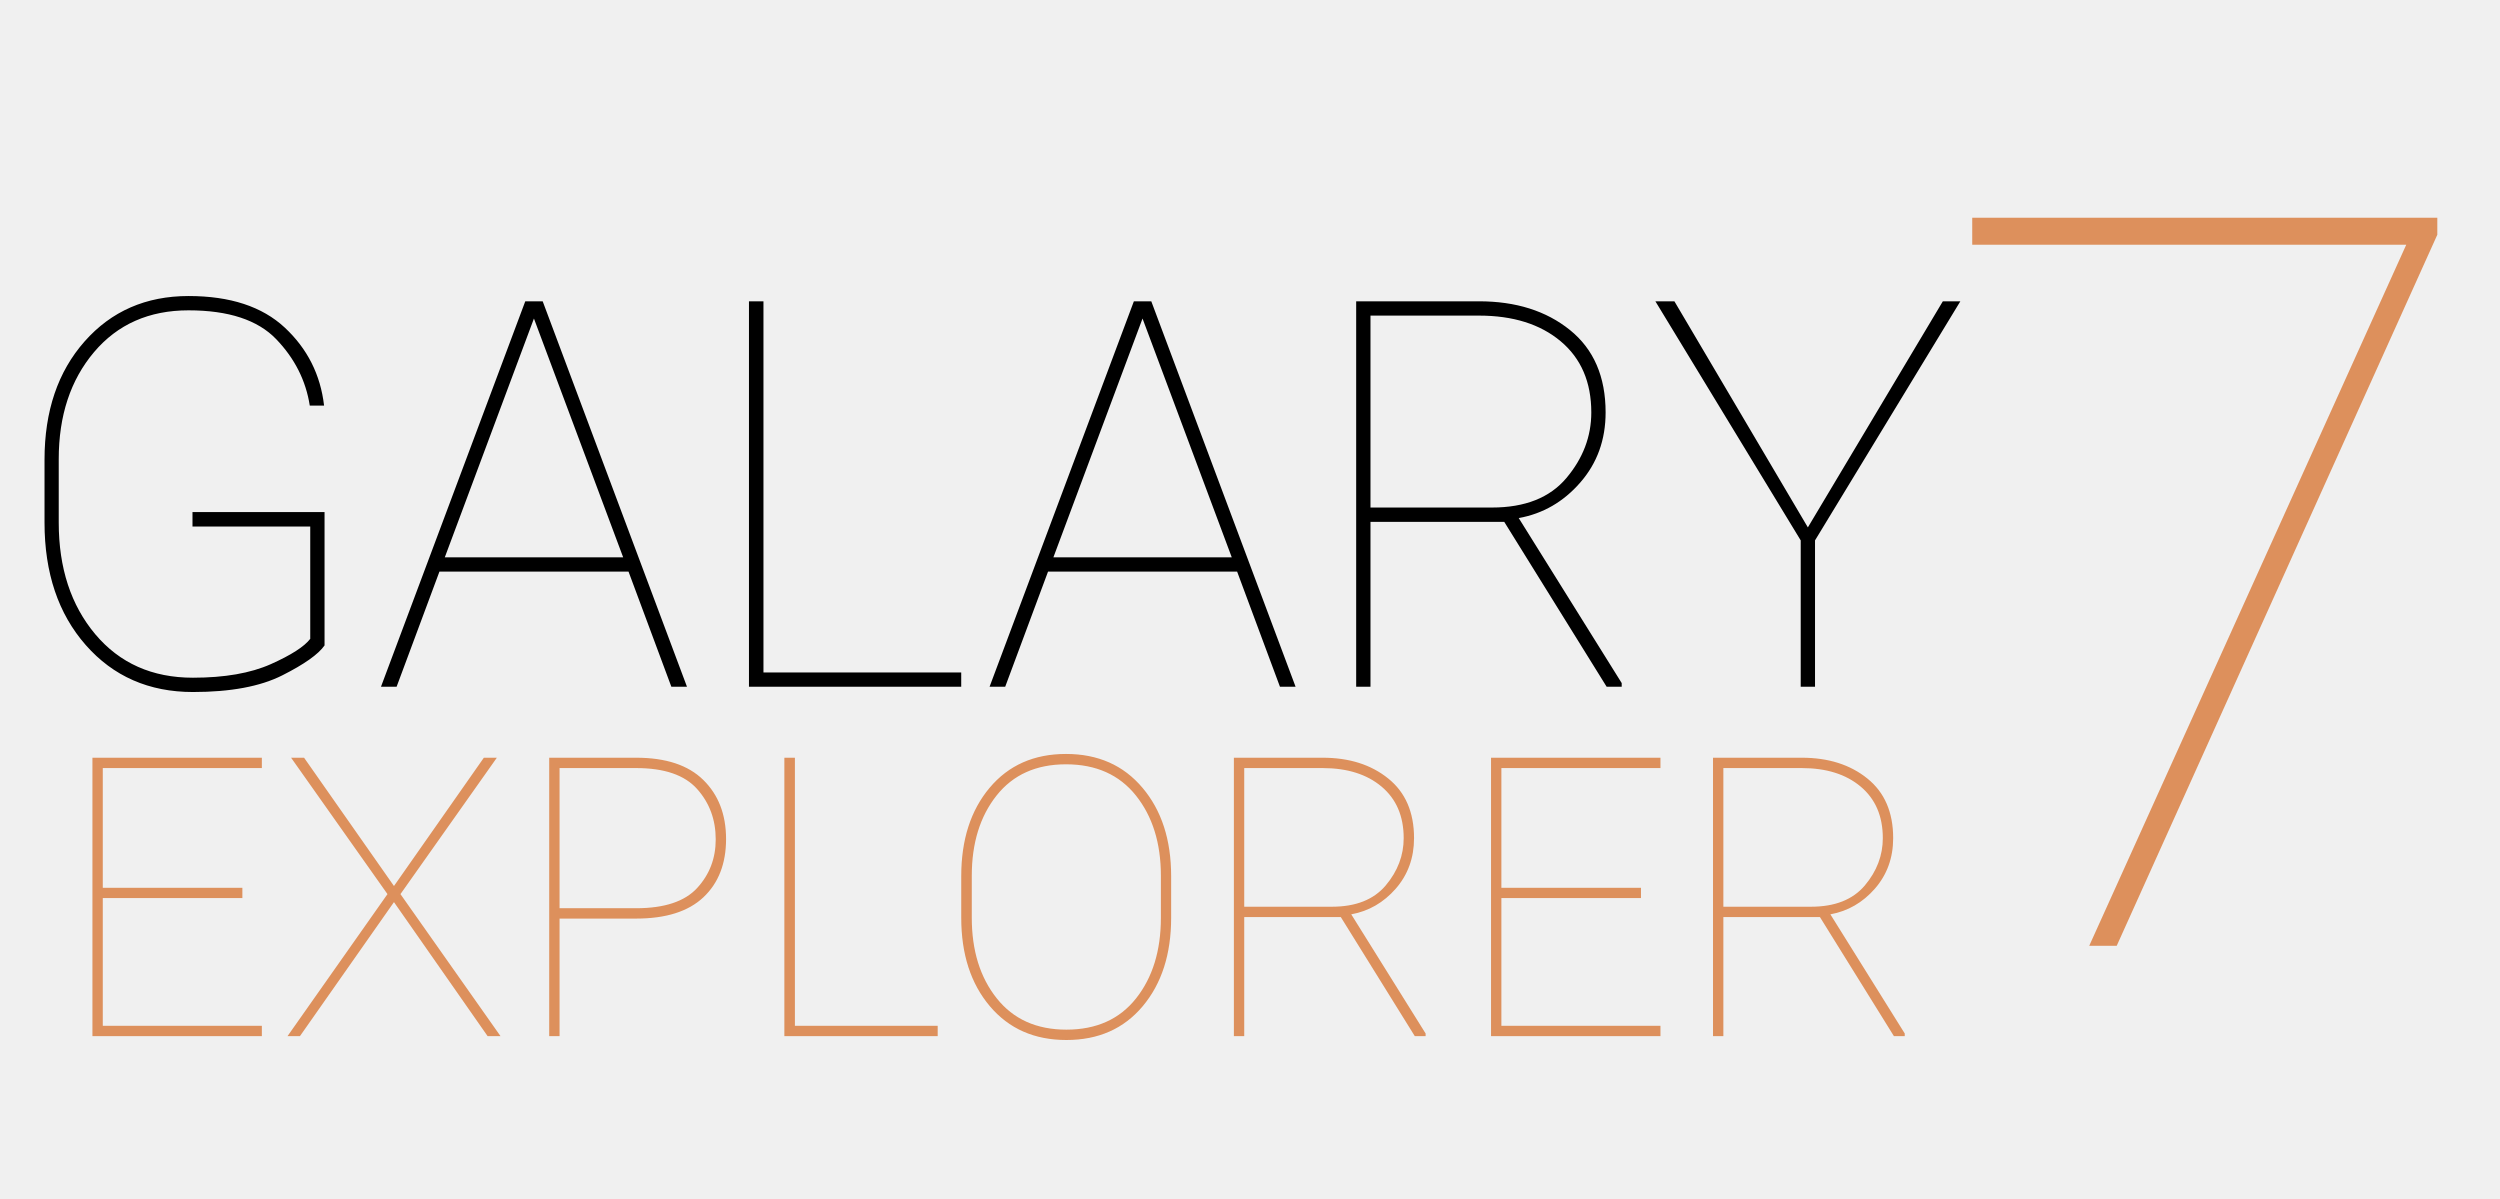
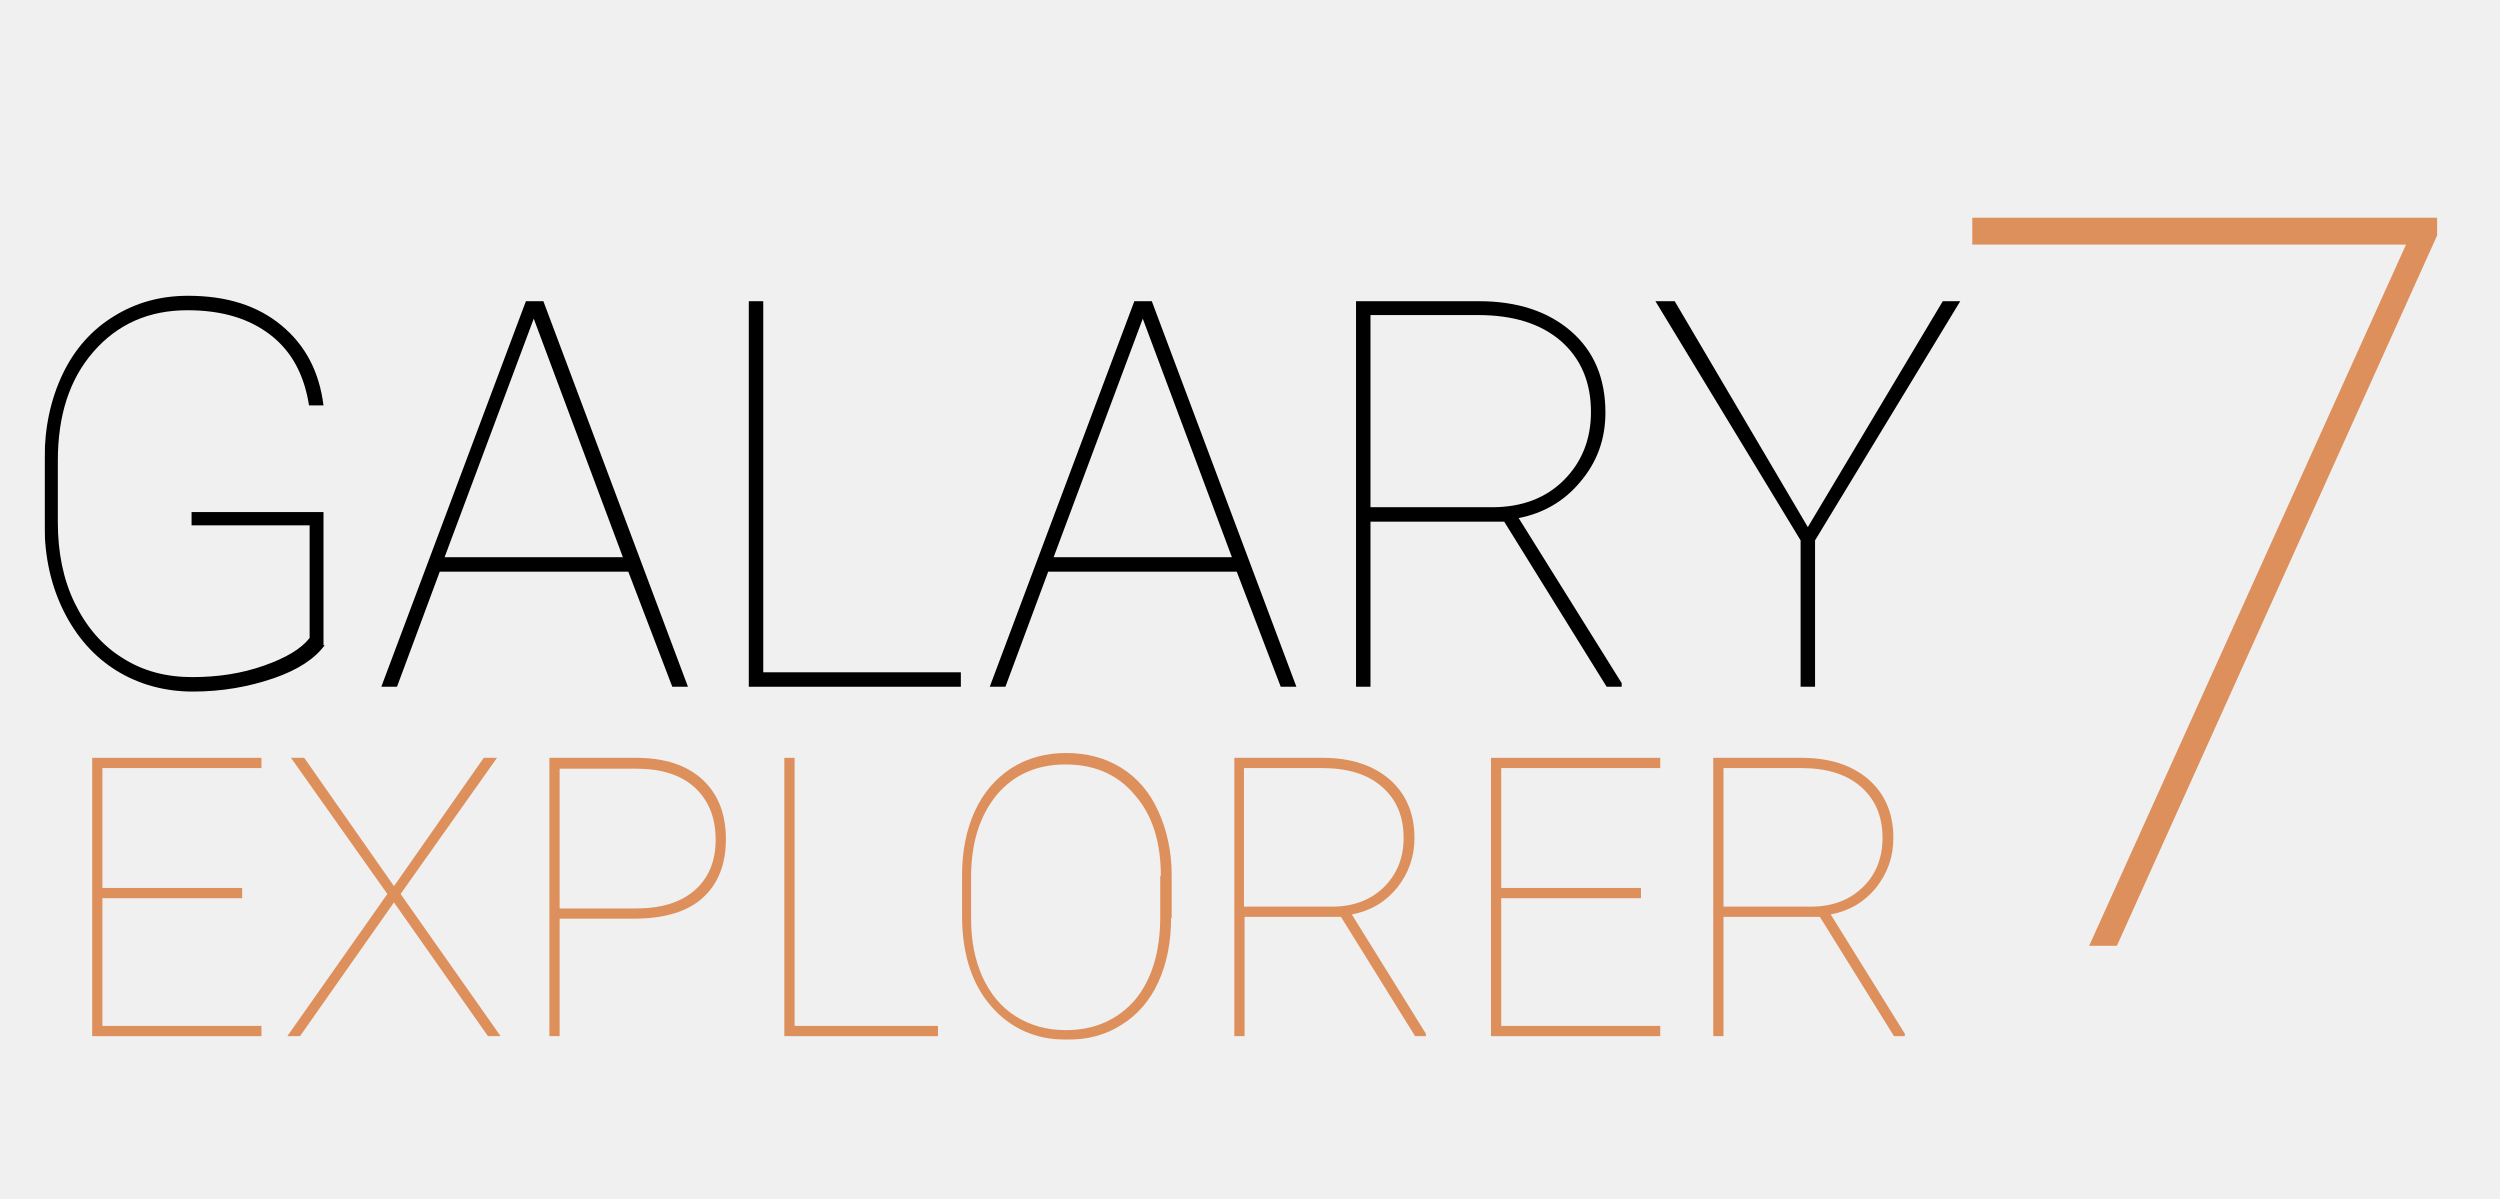
- <svg xmlns="http://www.w3.org/2000/svg" xmlns:xlink="http://www.w3.org/1999/xlink" width="415" height="199" viewBox="0 0 415 199">
-   <defs>
-     <rect id="rect-1" width="415" height="199" x="0" y="0" />
-     <mask id="mask-2" maskContentUnits="userSpaceOnUse" maskUnits="userSpaceOnUse">
-       <rect width="415" height="199" x="0" y="0" fill="black" />
-       <use fill="white" xlink:href="#rect-1" />
+ <svg xmlns="http://www.w3.org/2000/svg" version="1.1" id="Layer_1" x="0px" y="0px" viewBox="-292 401 415 199" style="enable-background:new -292 401 415 199;" xml:space="preserve">
+   <style type="text/css">
+ 	.st0{fill:none;}
+ 	.st1{filter:url(#Adobe_OpacityMaskFilter);}
+ 	.st2{fill:#FFFFFF;}
+ 	.st3{mask:url(#mask-2);}
+ 	.st4{enable-background:new    ;}
+ 	.st5{fill:#DD905C;}
+ </style>
+   <g>
+     <g>
+       <g id="rect-1_1_">
+         <rect x="-292" y="401" class="st0" width="415" height="199" />
+       </g>
+     </g>
+     <defs>
+       <filter id="Adobe_OpacityMaskFilter" filterUnits="userSpaceOnUse" x="-284.6" y="437.1" width="397.2" height="136.5">
+         <feColorMatrix type="matrix" values="1 0 0 0 0  0 1 0 0 0  0 0 1 0 0  0 0 0 1 0" />
+       </filter>
+     </defs>
+     <mask maskUnits="userSpaceOnUse" x="-284.6" y="437.1" width="397.2" height="136.5" id="mask-2">
+       <rect x="-292" y="401" class="st1" width="415" height="199" />
+       <g>
+         <rect id="rect-1" x="-292" y="401" class="st2" width="415" height="199" />
+       </g>
    </mask>
-   </defs>
-   <g>
-     <use fill="none" xlink:href="#rect-1" />
-     <g mask="url(#mask-2)">
-       <text font-size="0" style="white-space:pre">
-         <tspan x="0" y="114" fill="rgb(0,0,0)" font-family="Roboto Thin" font-size="90" font-weight="250" style="white-space:pre;text-transform:none">GALARY </tspan>
-       </text>
-       <text font-size="0" style="white-space:pre">
-         <tspan x="321" y="157" fill="rgb(221,144,92)" font-family="Roboto Thin" font-size="170" font-weight="250" style="white-space:pre;text-transform:none">7</tspan>
-       </text>
-       <text font-size="0" style="white-space:pre">
-         <tspan x="9" y="172" fill="rgb(221,144,92)" font-family="Roboto Thin" font-size="65" font-weight="250" style="white-space:pre;text-transform:none">EXPLORER</tspan>
-       </text>
+     <g class="st3">
+       <g class="st4">
+         <path d="M-238.1,508.1c-1.6,2.2-4.4,4.1-8.5,5.5s-8.5,2.2-13.4,2.2c-4.7,0-9-1.2-12.7-3.5c-3.7-2.3-6.6-5.6-8.7-9.8     c-2.1-4.2-3.2-9-3.2-14.3v-11c0-5.2,1-9.9,3-14.1s4.9-7.4,8.5-9.6c3.7-2.3,7.8-3.4,12.3-3.4c6.4,0,11.5,1.6,15.5,4.9     s6.3,7.7,7,13.3h-2.4c-0.8-5.1-2.9-9-6.4-11.7c-3.5-2.7-8-4.1-13.8-4.1c-6.4,0-11.6,2.3-15.6,6.9s-5.9,10.6-5.9,18.1v10.2     c0,5,0.9,9.5,2.8,13.4c1.9,3.9,4.5,7,7.9,9.1c3.4,2.2,7.3,3.2,11.6,3.2c4.3,0,8.2-0.6,11.9-1.9c3.7-1.3,6.2-2.8,7.6-4.6v-18.7     h-19.6V486h21.9V508.1z" />
+         <path d="M-187.7,495.9h-31.3l-7.1,19.1h-2.6l24-64h2.9l24,64h-2.6L-187.7,495.9z M-218.2,493.5h29.6l-14.8-39.6L-218.2,493.5z" />
+         <path d="M-165.3,512.6h32.8v2.4h-35.2v-64h2.4V512.6z" />
+         <path d="M-86.7,495.9H-118l-7.1,19.1h-2.6l24-64h2.9l24,64h-2.6L-86.7,495.9z M-117.1,493.5h29.6l-14.8-39.6L-117.1,493.5z" />
+         <path d="M-42.3,487.6h-22.2V515h-2.4v-64h20.4c6.4,0,11.5,1.7,15.3,5c3.8,3.3,5.7,7.8,5.7,13.5c0,4.4-1.4,8.2-4.1,11.4     c-2.7,3.3-6.2,5.3-10.3,6.1l17.1,27.4v0.6h-2.5L-42.3,487.6z M-64.5,485.2h20.2c4.9,0,8.9-1.5,11.9-4.5c3-3,4.5-6.8,4.5-11.3     c0-5-1.7-8.9-5-11.8c-3.4-2.9-7.9-4.3-13.8-4.3h-17.8V485.2z" />
+         <path d="M8.1,488.5L30.5,451h2.9L9.3,490.7V515H6.9v-24.3L-17.2,451h3.2L8.1,488.5z" />
+       </g>
+       <g class="st4">
+         <path class="st5" d="M112.6,440L59.4,558h-4.6l52.6-116.4H35.4v-4.5h77.2V440z" />
+       </g>
+       <g class="st4">
+         <path class="st5" d="M-251.8,550.1h-23.2v21.2h26.4v1.7h-28.1v-46.2h28.1v1.7h-26.4v19.9h23.2V550.1z" />
+         <path class="st5" d="M-226.6,548.1l14.9-21.3h2.2l-16,22.6l16.6,23.6h-2.1l-15.6-22.2l-15.6,22.2h-2.1l16.6-23.6l-16-22.6h2.2     L-226.6,548.1z" />
+         <path class="st5" d="M-199.1,553.5V573h-1.7v-46.2h14.4c4.7,0,8.4,1.2,11,3.6c2.6,2.4,3.9,5.7,3.9,9.9c0,4.2-1.3,7.4-3.8,9.7     s-6.2,3.4-10.9,3.5H-199.1z M-199.1,551.8h12.7c4.2,0,7.4-1,9.7-3c2.3-2,3.5-4.8,3.5-8.4c0-3.7-1.2-6.6-3.5-8.7     c-2.3-2.1-5.6-3.1-9.7-3.1h-12.7V551.8z" />
+         <path class="st5" d="M-160,571.3h23.7v1.7h-25.5v-46.2h1.7V571.3z" />
+         <path class="st5" d="M-97.6,553.4c0,4-0.7,7.5-2.1,10.6c-1.4,3.1-3.5,5.5-6.1,7.1c-2.6,1.7-5.7,2.5-9.1,2.5     c-5.2,0-9.4-1.9-12.6-5.6c-3.2-3.7-4.8-8.7-4.8-15v-6.7c0-4,0.7-7.5,2.1-10.6c1.4-3.1,3.5-5.5,6.1-7.2c2.7-1.7,5.7-2.5,9.1-2.5     c3.4,0,6.5,0.8,9.2,2.5c2.7,1.7,4.7,4.1,6.1,7.2c1.4,3.1,2.2,6.6,2.2,10.6V553.4z M-99.3,546.4c0-5.6-1.4-10.1-4.3-13.4     c-2.8-3.4-6.7-5.1-11.5-5.1c-4.8,0-8.6,1.7-11.4,5c-2.8,3.4-4.3,7.9-4.3,13.7v6.8c0,3.7,0.6,6.9,1.9,9.8c1.3,2.8,3.1,5,5.5,6.5     c2.4,1.5,5.1,2.3,8.3,2.3c4.8,0,8.6-1.7,11.5-5c2.8-3.4,4.2-8,4.2-13.8V546.4z" />
+         <path class="st5" d="M-69.4,553.2h-16V573h-1.7v-46.2h14.7c4.6,0,8.3,1.2,11.1,3.6c2.7,2.4,4.1,5.6,4.1,9.7c0,3.2-1,5.9-2.9,8.3     c-2,2.4-4.4,3.8-7.5,4.4l12.3,19.8v0.4h-1.8L-69.4,553.2z M-85.5,551.5h14.6c3.6,0,6.4-1.1,8.6-3.2c2.2-2.2,3.3-4.9,3.3-8.2     c0-3.6-1.2-6.4-3.6-8.5c-2.4-2.1-5.7-3.1-10-3.1h-12.9V551.5z" />
+         <path class="st5" d="M-19.6,550.1h-23.2v21.2h26.4v1.7h-28.1v-46.2h28.1v1.7h-26.4v19.9h23.2V550.1z" />
+         <path class="st5" d="M10.1,553.2h-16V573h-1.7v-46.2H7.1c4.6,0,8.3,1.2,11.1,3.6c2.7,2.4,4.1,5.6,4.1,9.7c0,3.2-1,5.9-2.9,8.3     c-2,2.4-4.4,3.8-7.5,4.4l12.3,19.8v0.4h-1.8L10.1,553.2z M-5.9,551.5H8.6c3.6,0,6.4-1.1,8.6-3.2s3.3-4.9,3.3-8.2     c0-3.6-1.2-6.4-3.6-8.5c-2.4-2.1-5.7-3.1-9.9-3.1H-5.9V551.5z" />
+       </g>
    </g>
  </g>
</svg>
